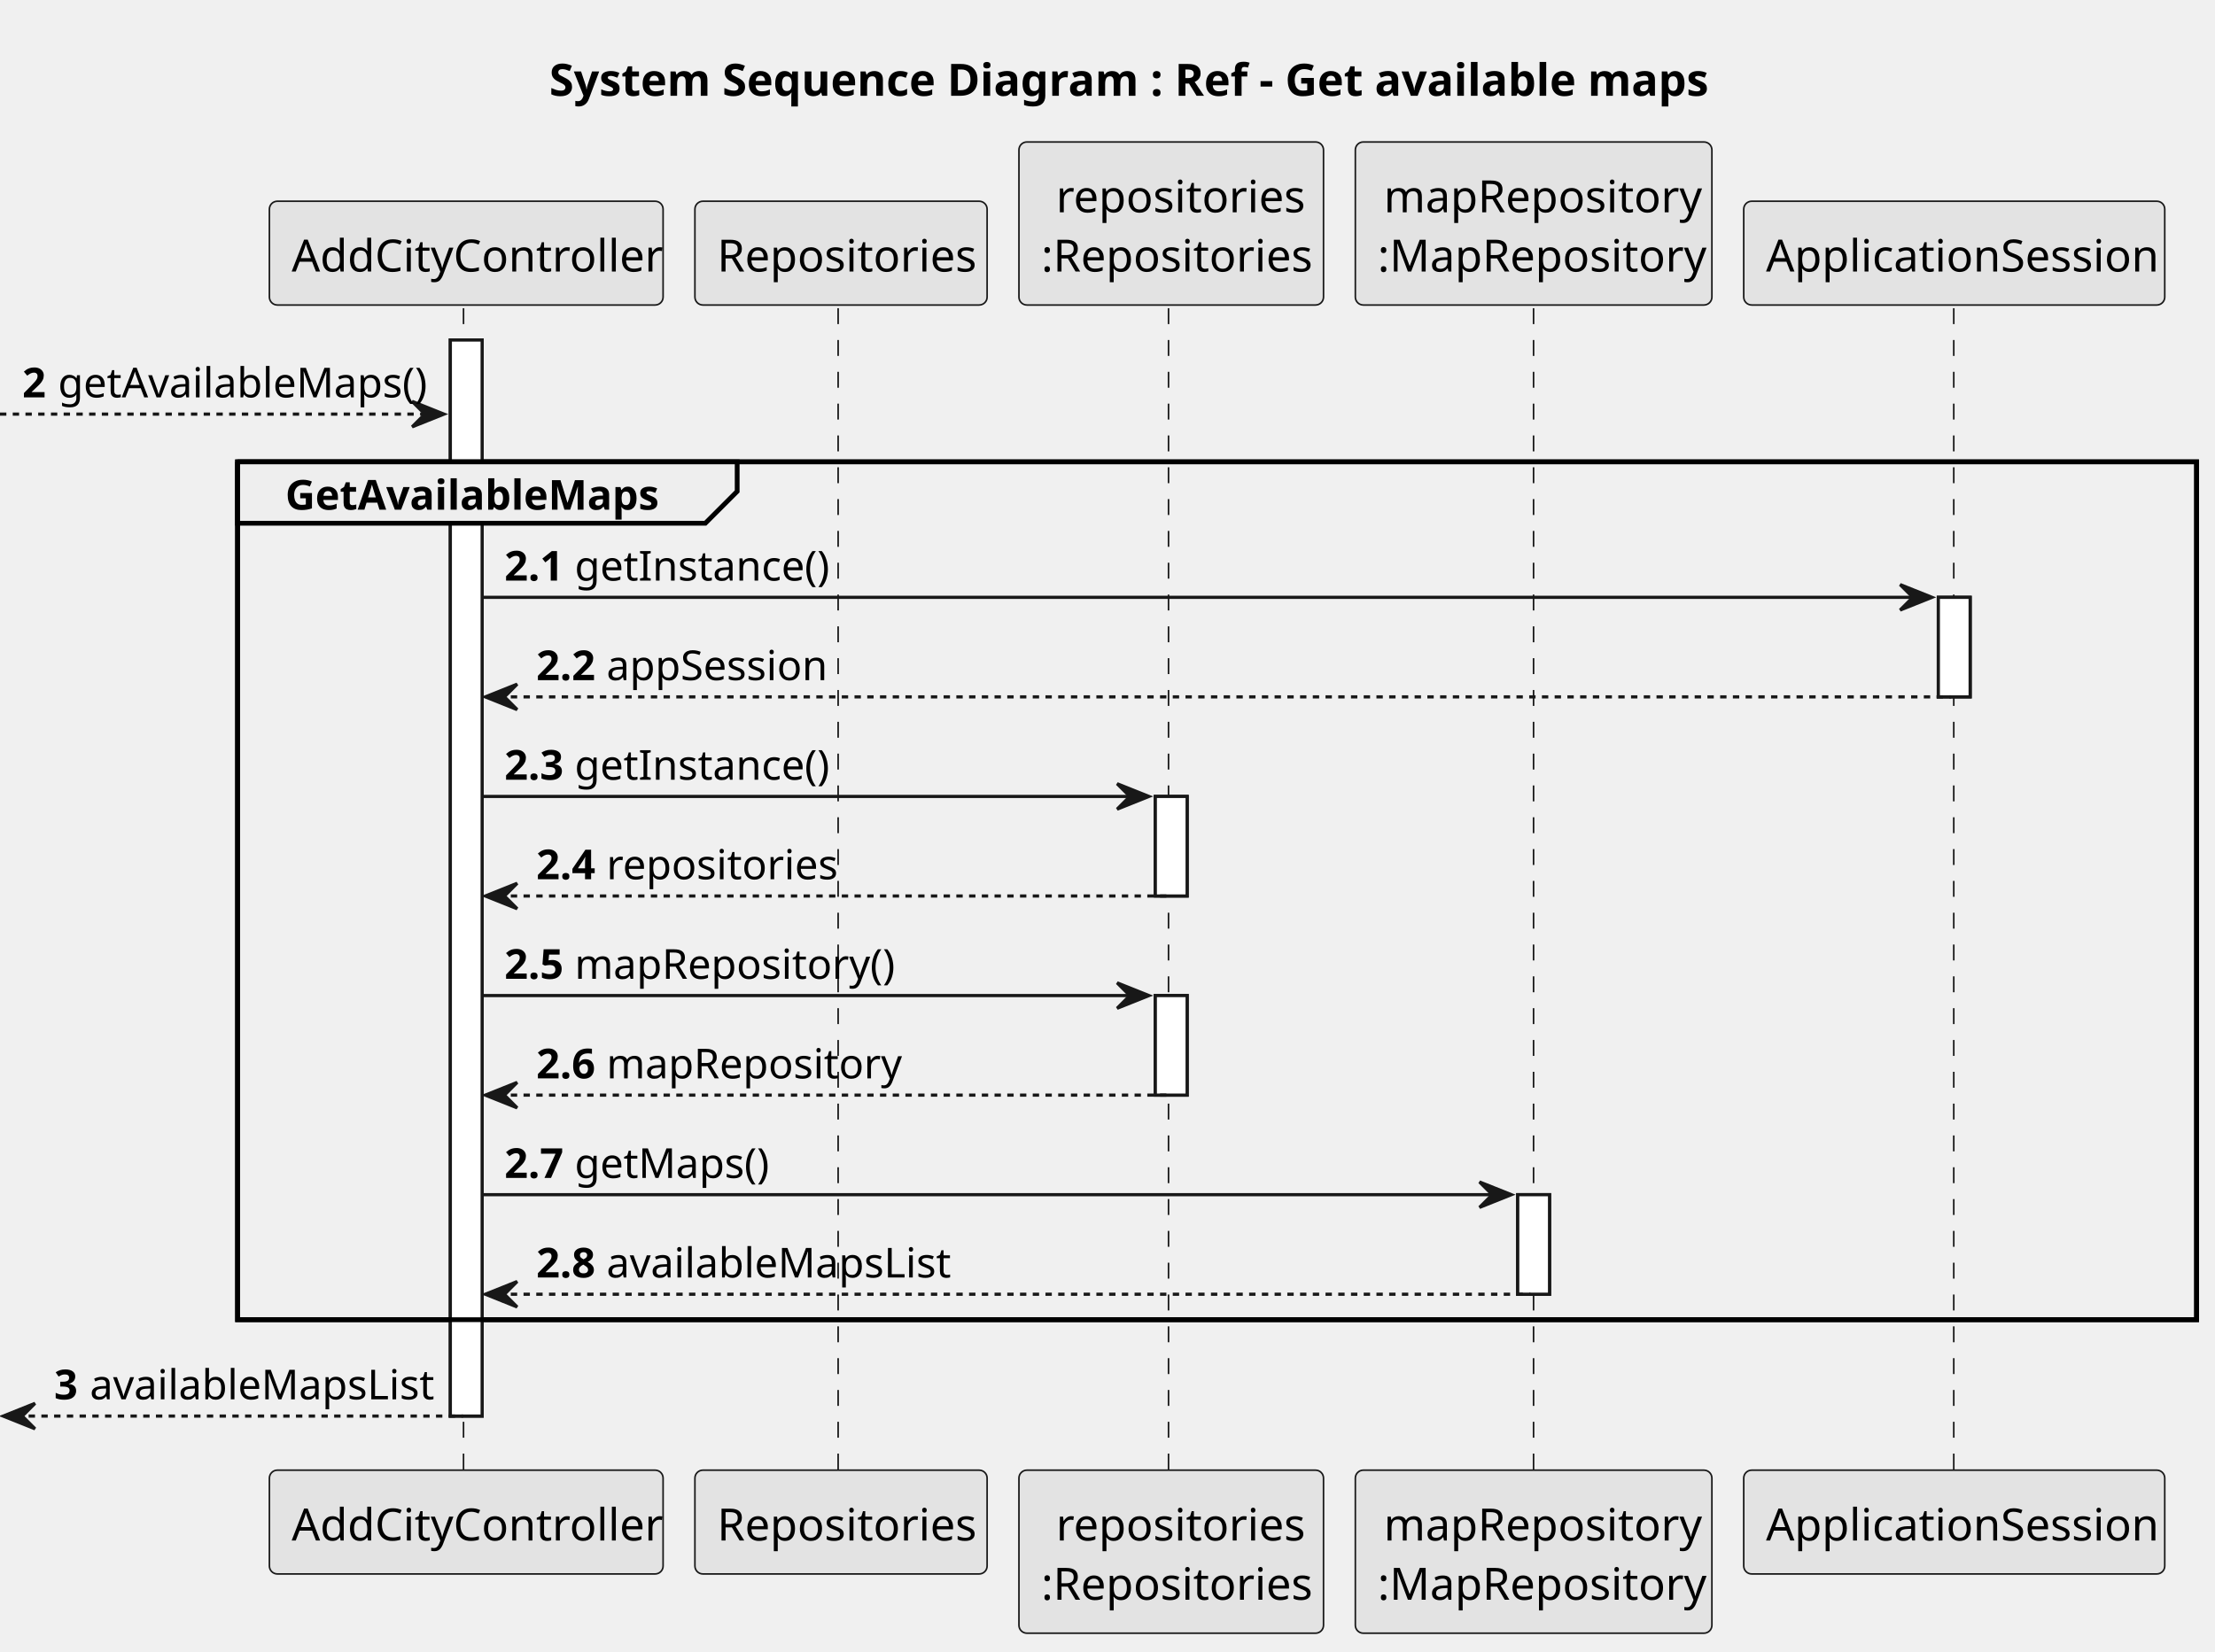
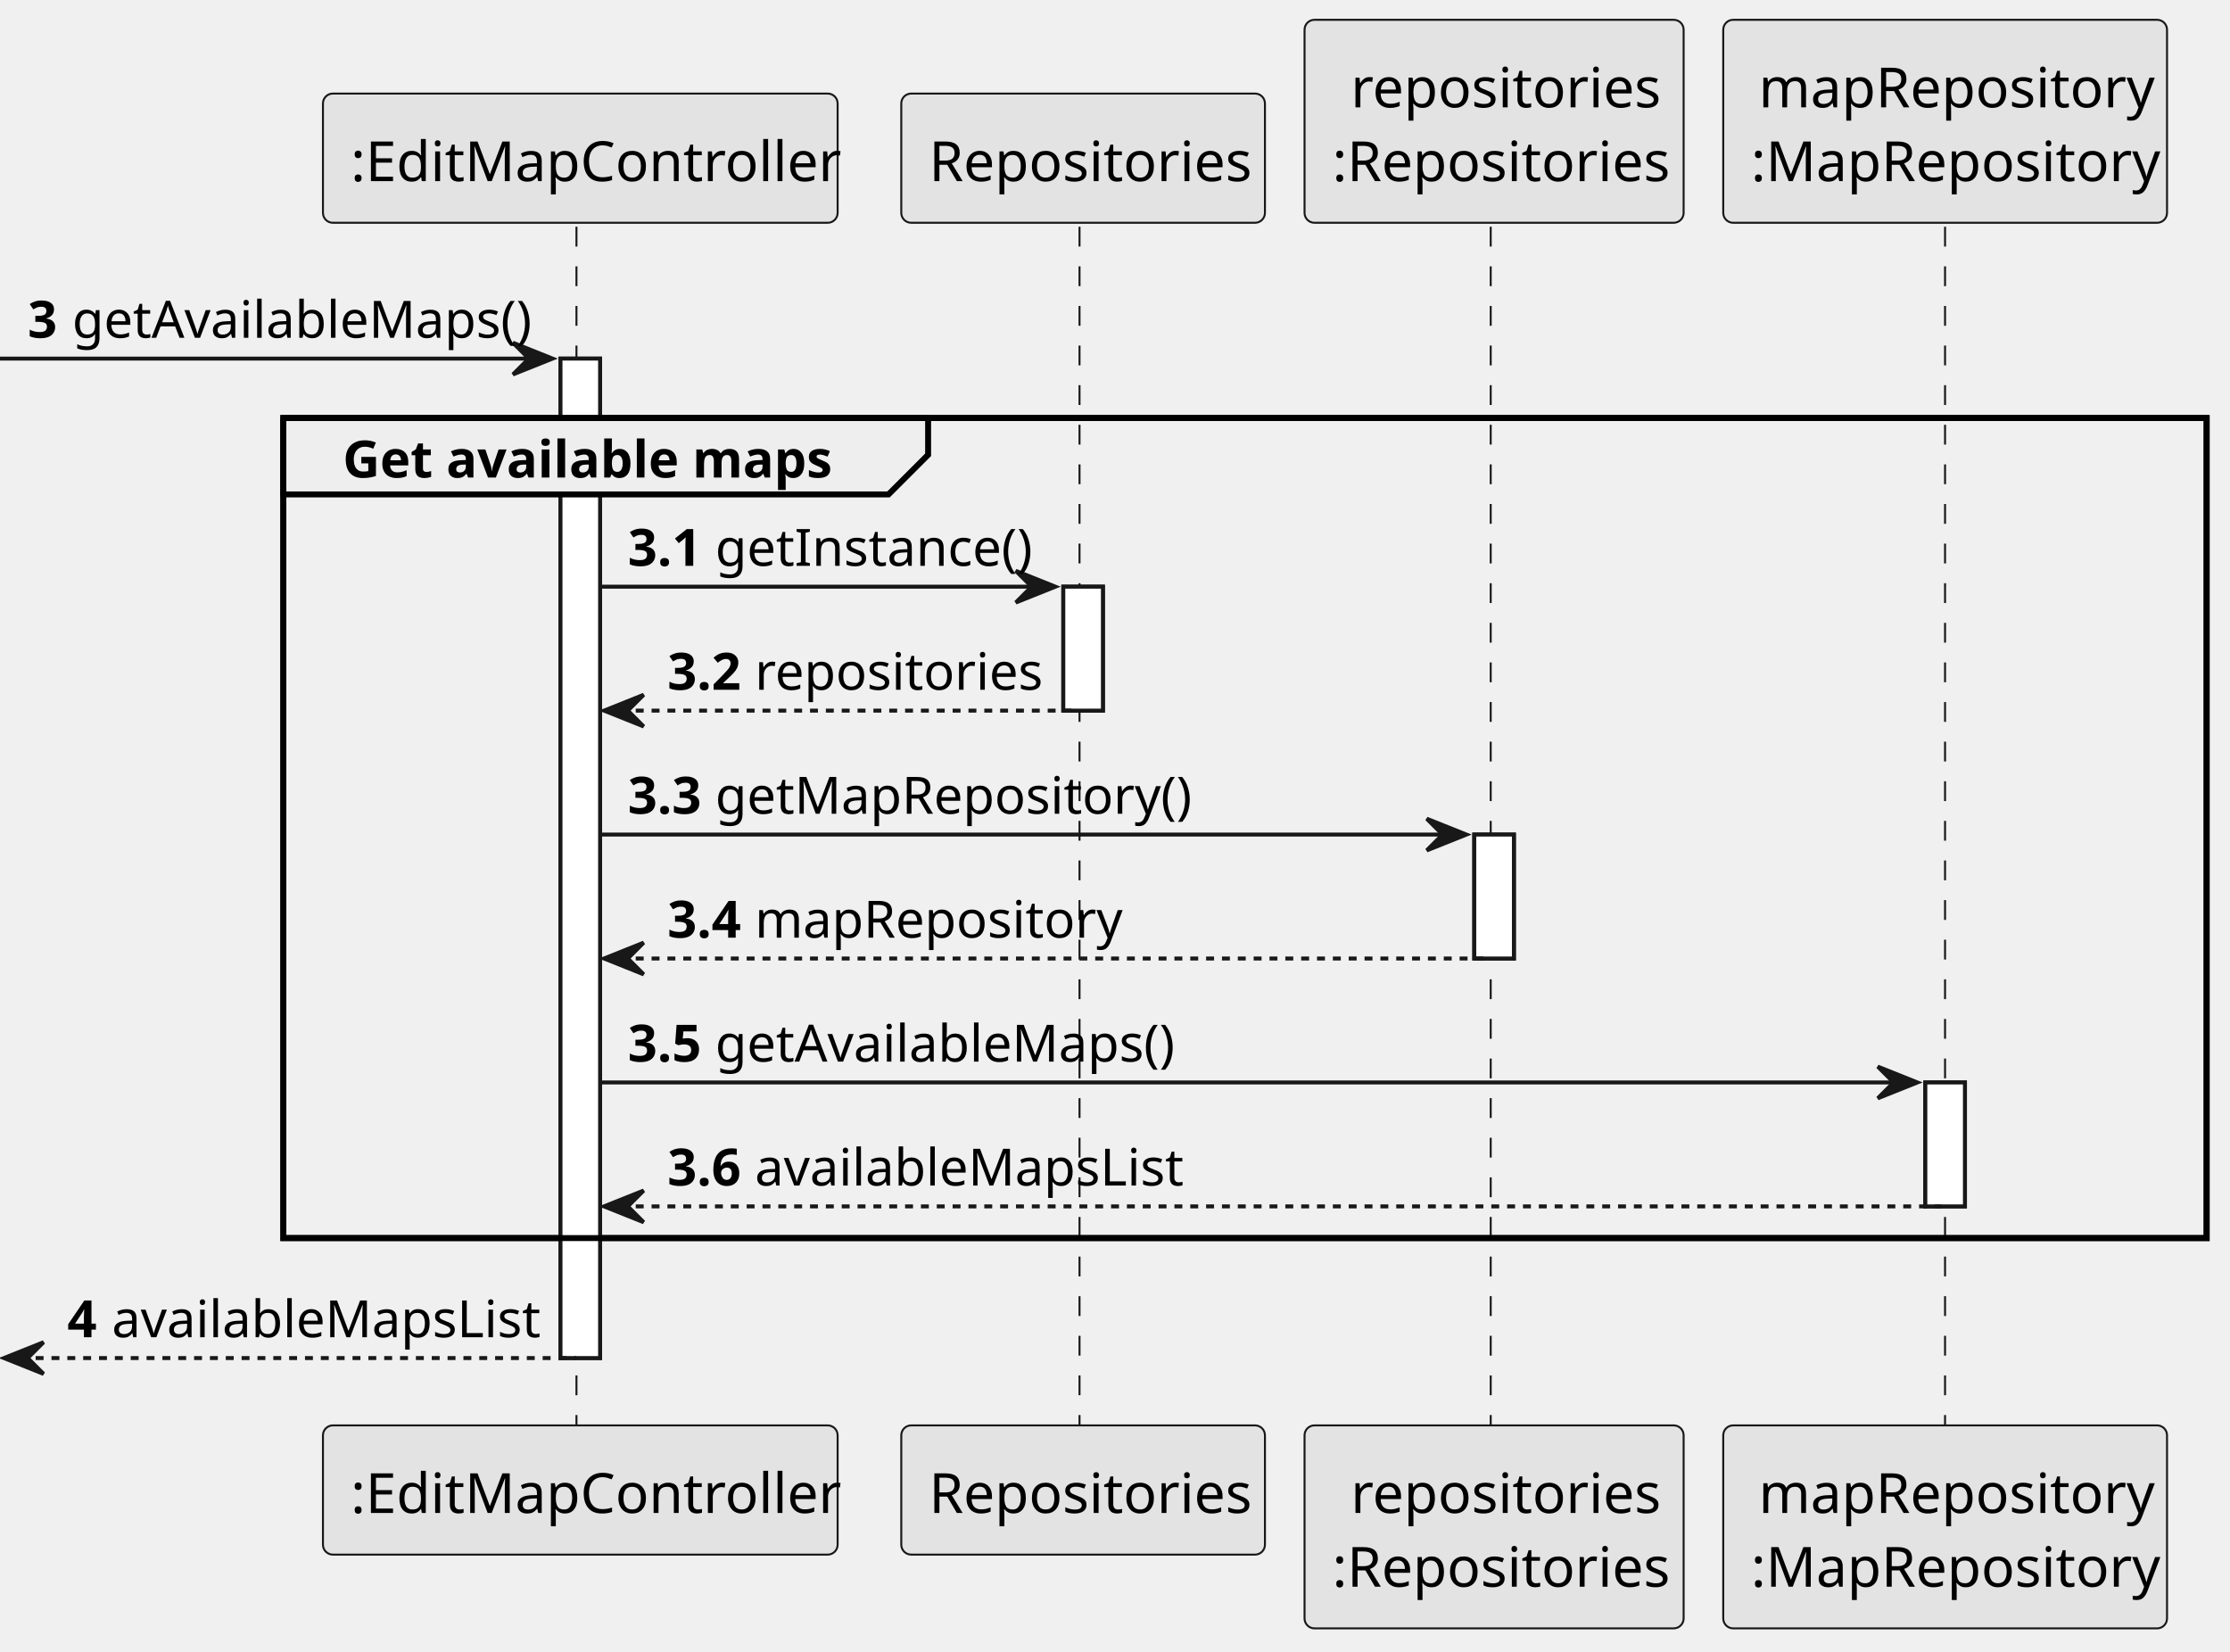
- <svg xmlns="http://www.w3.org/2000/svg" contentStyleType="text/css" height="519px" preserveAspectRatio="none" style="width:696px;height:519px;background:#FFFFFF;" version="1.1" viewBox="0 0 696 519" width="696px" zoomAndPan="magnify">
+ <svg xmlns="http://www.w3.org/2000/svg" contentStyleType="text/css" height="417px" preserveAspectRatio="none" style="width:563px;height:417px;background:#FFFFFF;" version="1.1" viewBox="0 0 563 417" width="563px" zoomAndPan="magnify">
  <defs />
  <g>
-     <text fill="#000000" font-family="sans-serif" font-size="14" font-weight="bold" lengthAdjust="spacing" textLength="354.026" x="172.593" y="30.107">System Sequence Diagram : Ref - Get available maps</text>
-     <rect fill="#FFFFFF" height="338.201" style="stroke:#181818;stroke-width:1.0;" width="10" x="141.504" y="106.863" />
-     <rect fill="#FFFFFF" height="31.291" style="stroke:#181818;stroke-width:1.0;" width="10" x="363.024" y="250.318" />
-     <rect fill="#FFFFFF" height="31.291" style="stroke:#181818;stroke-width:1.0;" width="10" x="363.024" y="312.9" />
-     <rect fill="#FFFFFF" height="31.291" style="stroke:#181818;stroke-width:1.0;" width="10" x="476.897" y="375.482" />
-     <rect fill="#FFFFFF" height="31.291" style="stroke:#181818;stroke-width:1.0;" width="10" x="609.065" y="187.736" />
-     <rect fill="none" height="269.619" style="stroke:#000000;stroke-width:1.5;" width="615.563" x="74.649" y="145.154" />
-     <line style="stroke:#181818;stroke-width:0.5;stroke-dasharray:5.0,5.0;" x1="145.649" x2="145.649" y1="96.863" y2="463.065" />
-     <line style="stroke:#181818;stroke-width:0.5;stroke-dasharray:5.0,5.0;" x1="263.359" x2="263.359" y1="96.863" y2="463.065" />
-     <line style="stroke:#181818;stroke-width:0.5;stroke-dasharray:5.0,5.0;" x1="367.173" x2="367.173" y1="96.863" y2="463.065" />
-     <line style="stroke:#181818;stroke-width:0.5;stroke-dasharray:5.0,5.0;" x1="481.876" x2="481.876" y1="96.863" y2="463.065" />
-     <line style="stroke:#181818;stroke-width:0.5;stroke-dasharray:5.0,5.0;" x1="613.917" x2="613.917" y1="96.863" y2="463.065" />
-     <rect fill="#E3E3E3" height="32.621" rx="2.5" ry="2.5" style="stroke:#181818;stroke-width:0.5;" width="123.71" x="84.649" y="63.242" />
-     <text fill="#000000" font-family="sans-serif" font-size="14" lengthAdjust="spacing" textLength="109.71" x="91.649" y="85.35">AddCityController</text>
-     <rect fill="#E3E3E3" height="32.621" rx="2.5" ry="2.5" style="stroke:#181818;stroke-width:0.5;" width="123.71" x="84.649" y="462.065" />
-     <text fill="#000000" font-family="sans-serif" font-size="14" lengthAdjust="spacing" textLength="109.71" x="91.649" y="484.172">AddCityController</text>
-     <rect fill="#E3E3E3" height="32.621" rx="2.5" ry="2.5" style="stroke:#181818;stroke-width:0.5;" width="91.814" x="218.359" y="63.242" />
-     <text fill="#000000" font-family="sans-serif" font-size="14" lengthAdjust="spacing" textLength="77.814" x="225.359" y="85.35">Repositories</text>
-     <rect fill="#E3E3E3" height="32.621" rx="2.5" ry="2.5" style="stroke:#181818;stroke-width:0.5;" width="91.814" x="218.359" y="462.065" />
-     <text fill="#000000" font-family="sans-serif" font-size="14" lengthAdjust="spacing" textLength="77.814" x="225.359" y="484.172">Repositories</text>
-     <rect fill="#E3E3E3" height="51.242" rx="2.5" ry="2.5" style="stroke:#181818;stroke-width:0.5;" width="95.703" x="320.173" y="44.621" />
-     <text fill="#000000" font-family="sans-serif" font-size="14" lengthAdjust="spacing" textLength="72.365" x="331.842" y="66.728">repositories</text>
-     <text fill="#000000" font-family="sans-serif" font-size="14" lengthAdjust="spacing" textLength="81.703" x="327.173" y="85.35">:Repositories</text>
-     <rect fill="#E3E3E3" height="51.242" rx="2.5" ry="2.5" style="stroke:#181818;stroke-width:0.5;" width="95.703" x="320.173" y="462.065" />
-     <text fill="#000000" font-family="sans-serif" font-size="14" lengthAdjust="spacing" textLength="72.365" x="331.842" y="484.172">repositories</text>
-     <text fill="#000000" font-family="sans-serif" font-size="14" lengthAdjust="spacing" textLength="81.703" x="327.173" y="502.793">:Repositories</text>
-     <rect fill="#E3E3E3" height="51.242" rx="2.5" ry="2.5" style="stroke:#181818;stroke-width:0.5;" width="112.041" x="425.876" y="44.621" />
-     <text fill="#000000" font-family="sans-serif" font-size="14" lengthAdjust="spacing" textLength="94.151" x="434.821" y="66.728">mapRepository</text>
-     <text fill="#000000" font-family="sans-serif" font-size="14" lengthAdjust="spacing" textLength="98.041" x="432.876" y="85.35">:MapRepository</text>
-     <rect fill="#E3E3E3" height="51.242" rx="2.5" ry="2.5" style="stroke:#181818;stroke-width:0.5;" width="112.041" x="425.876" y="462.065" />
-     <text fill="#000000" font-family="sans-serif" font-size="14" lengthAdjust="spacing" textLength="94.151" x="434.821" y="484.172">mapRepository</text>
-     <text fill="#000000" font-family="sans-serif" font-size="14" lengthAdjust="spacing" textLength="98.041" x="432.876" y="502.793">:MapRepository</text>
-     <rect fill="#E3E3E3" height="32.621" rx="2.5" ry="2.5" style="stroke:#181818;stroke-width:0.5;" width="132.296" x="547.917" y="63.242" />
-     <text fill="#000000" font-family="sans-serif" font-size="14" lengthAdjust="spacing" textLength="118.296" x="554.917" y="85.35">ApplicationSession</text>
-     <rect fill="#E3E3E3" height="32.621" rx="2.5" ry="2.5" style="stroke:#181818;stroke-width:0.5;" width="132.296" x="547.917" y="462.065" />
-     <text fill="#000000" font-family="sans-serif" font-size="14" lengthAdjust="spacing" textLength="118.296" x="554.917" y="484.172">ApplicationSession</text>
-     <rect fill="#FFFFFF" height="338.201" style="stroke:#181818;stroke-width:1.0;" width="10" x="141.504" y="106.863" />
-     <rect fill="#FFFFFF" height="31.291" style="stroke:#181818;stroke-width:1.0;" width="10" x="363.024" y="250.318" />
-     <rect fill="#FFFFFF" height="31.291" style="stroke:#181818;stroke-width:1.0;" width="10" x="363.024" y="312.9" />
-     <rect fill="#FFFFFF" height="31.291" style="stroke:#181818;stroke-width:1.0;" width="10" x="476.897" y="375.482" />
-     <rect fill="#FFFFFF" height="31.291" style="stroke:#181818;stroke-width:1.0;" width="10" x="609.065" y="187.736" />
-     <polygon fill="#181818" points="129.504,126.154,139.504,130.154,129.504,134.154,133.504,130.154" style="stroke:#181818;stroke-width:1.0;" />
-     <line style="stroke:#181818;stroke-width:1.0;stroke-dasharray:2.0,2.0;" x1="0" x2="135.504" y1="130.154" y2="130.154" />
-     <text fill="#000000" font-family="sans-serif" font-size="13" font-weight="bold" lengthAdjust="spacing" textLength="7.23" x="7" y="124.892">2</text>
-     <text fill="#000000" font-family="sans-serif" font-size="13" lengthAdjust="spacing" textLength="111.274" x="18.23" y="124.892">getAvailableMaps()</text>
-     <path d="M74.649,145.154 L231.635,145.154 L231.635,154.445 L221.635,164.445 L74.649,164.445 L74.649,145.154 " fill="#EEEEEE" style="stroke:#000000;stroke-width:1.5;" />
-     <rect fill="none" height="269.619" style="stroke:#000000;stroke-width:1.5;" width="615.563" x="74.649" y="145.154" />
-     <text fill="#000000" font-family="sans-serif" font-size="13" font-weight="bold" lengthAdjust="spacing" textLength="111.985" x="89.649" y="160.183">GetAvailableMaps</text>
-     <polygon fill="#181818" points="597.065,183.736,607.065,187.736,597.065,191.736,601.065,187.736" style="stroke:#181818;stroke-width:1.0;" />
-     <line style="stroke:#181818;stroke-width:1.0;" x1="151.504" x2="603.065" y1="187.736" y2="187.736" />
-     <text fill="#000000" font-family="sans-serif" font-size="13" font-weight="bold" lengthAdjust="spacing" textLength="18.072" x="158.504" y="182.474">2.1</text>
-     <text fill="#000000" font-family="sans-serif" font-size="13" lengthAdjust="spacing" textLength="75.874" x="180.576" y="182.474">getInstance()</text>
-     <polygon fill="#181818" points="162.504,215.027,152.504,219.027,162.504,223.027,158.504,219.027" style="stroke:#181818;stroke-width:1.0;" />
-     <line style="stroke:#181818;stroke-width:1.0;stroke-dasharray:2.0,2.0;" x1="156.504" x2="613.065" y1="219.027" y2="219.027" />
-     <text fill="#000000" font-family="sans-serif" font-size="13" font-weight="bold" lengthAdjust="spacing" textLength="18.072" x="168.504" y="213.765">2.2</text>
-     <text fill="#000000" font-family="sans-serif" font-size="13" lengthAdjust="spacing" textLength="67.939" x="190.576" y="213.765">appSession</text>
-     <polygon fill="#181818" points="351.024,246.318,361.024,250.318,351.024,254.318,355.024,250.318" style="stroke:#181818;stroke-width:1.0;" />
-     <line style="stroke:#181818;stroke-width:1.0;" x1="151.504" x2="357.024" y1="250.318" y2="250.318" />
-     <text fill="#000000" font-family="sans-serif" font-size="13" font-weight="bold" lengthAdjust="spacing" textLength="18.072" x="158.504" y="245.056">2.3</text>
-     <text fill="#000000" font-family="sans-serif" font-size="13" lengthAdjust="spacing" textLength="75.874" x="180.576" y="245.056">getInstance()</text>
-     <polygon fill="#181818" points="162.504,277.609,152.504,281.609,162.504,285.609,158.504,281.609" style="stroke:#181818;stroke-width:1.0;" />
-     <line style="stroke:#181818;stroke-width:1.0;stroke-dasharray:2.0,2.0;" x1="156.504" x2="367.024" y1="281.609" y2="281.609" />
-     <text fill="#000000" font-family="sans-serif" font-size="13" font-weight="bold" lengthAdjust="spacing" textLength="18.072" x="168.504" y="276.347">2.4</text>
-     <text fill="#000000" font-family="sans-serif" font-size="13" lengthAdjust="spacing" textLength="67.196" x="190.576" y="276.347">repositories</text>
-     <polygon fill="#181818" points="351.024,308.9,361.024,312.9,351.024,316.9,355.024,312.9" style="stroke:#181818;stroke-width:1.0;" />
-     <line style="stroke:#181818;stroke-width:1.0;" x1="151.504" x2="357.024" y1="312.9" y2="312.9" />
-     <text fill="#000000" font-family="sans-serif" font-size="13" font-weight="bold" lengthAdjust="spacing" textLength="18.072" x="158.504" y="307.638">2.5</text>
-     <text fill="#000000" font-family="sans-serif" font-size="13" lengthAdjust="spacing" textLength="96.085" x="180.576" y="307.638">mapRepository()</text>
-     <polygon fill="#181818" points="162.504,340.191,152.504,344.191,162.504,348.191,158.504,344.191" style="stroke:#181818;stroke-width:1.0;" />
-     <line style="stroke:#181818;stroke-width:1.0;stroke-dasharray:2.0,2.0;" x1="156.504" x2="367.024" y1="344.191" y2="344.191" />
-     <text fill="#000000" font-family="sans-serif" font-size="13" font-weight="bold" lengthAdjust="spacing" textLength="18.072" x="168.504" y="338.929">2.6</text>
-     <text fill="#000000" font-family="sans-serif" font-size="13" lengthAdjust="spacing" textLength="87.426" x="190.576" y="338.929">mapRepository</text>
-     <polygon fill="#181818" points="464.897,371.482,474.897,375.482,464.897,379.482,468.897,375.482" style="stroke:#181818;stroke-width:1.0;" />
-     <line style="stroke:#181818;stroke-width:1.0;" x1="151.504" x2="470.897" y1="375.482" y2="375.482" />
-     <text fill="#000000" font-family="sans-serif" font-size="13" font-weight="bold" lengthAdjust="spacing" textLength="18.072" x="158.504" y="370.22">2.7</text>
-     <text fill="#000000" font-family="sans-serif" font-size="13" lengthAdjust="spacing" textLength="58.519" x="180.576" y="370.22">getMaps()</text>
-     <polygon fill="#181818" points="162.504,402.773,152.504,406.773,162.504,410.773,158.504,406.773" style="stroke:#181818;stroke-width:1.0;" />
-     <line style="stroke:#181818;stroke-width:1.0;stroke-dasharray:2.0,2.0;" x1="156.504" x2="480.897" y1="406.773" y2="406.773" />
-     <text fill="#000000" font-family="sans-serif" font-size="13" font-weight="bold" lengthAdjust="spacing" textLength="18.072" x="168.504" y="401.511">2.8</text>
-     <text fill="#000000" font-family="sans-serif" font-size="13" lengthAdjust="spacing" textLength="103.334" x="190.576" y="401.511">availableMapsList</text>
-     <polygon fill="#181818" points="11,441.065,1,445.065,11,449.065,7,445.065" style="stroke:#181818;stroke-width:1.0;" />
-     <line style="stroke:#181818;stroke-width:1.0;stroke-dasharray:2.0,2.0;" x1="5" x2="145.504" y1="445.065" y2="445.065" />
-     <text fill="#000000" font-family="sans-serif" font-size="13" font-weight="bold" lengthAdjust="spacing" textLength="7.23" x="17" y="439.802">3</text>
-     <text fill="#000000" font-family="sans-serif" font-size="13" lengthAdjust="spacing" textLength="103.334" x="28.23" y="439.802">availableMapsList</text>
+     <rect fill="#FFFFFF" height="252.328" style="stroke:#181818;stroke-width:1.0;" width="10" x="141.504" y="90.533" />
+     <rect fill="#FFFFFF" height="31.291" style="stroke:#181818;stroke-width:1.0;" width="10" x="268.45" y="148.115" />
+     <rect fill="#FFFFFF" height="31.291" style="stroke:#181818;stroke-width:1.0;" width="10" x="372.208" y="210.697" />
+     <rect fill="#FFFFFF" height="31.291" style="stroke:#181818;stroke-width:1.0;" width="10" x="486.08" y="273.279" />
+     <rect fill="none" height="207.037" style="stroke:#000000;stroke-width:1.5;" width="485.565" x="71.536" y="105.533" />
+     <line style="stroke:#181818;stroke-width:0.5;stroke-dasharray:5.0,5.0;" x1="145.536" x2="145.536" y1="57.242" y2="360.861" />
+     <line style="stroke:#181818;stroke-width:0.5;stroke-dasharray:5.0,5.0;" x1="272.543" x2="272.543" y1="57.242" y2="360.861" />
+     <line style="stroke:#181818;stroke-width:0.5;stroke-dasharray:5.0,5.0;" x1="376.356" x2="376.356" y1="57.242" y2="360.861" />
+     <line style="stroke:#181818;stroke-width:0.5;stroke-dasharray:5.0,5.0;" x1="491.06" x2="491.06" y1="57.242" y2="360.861" />
+     <rect fill="#E3E3E3" height="32.621" rx="2.5" ry="2.5" style="stroke:#181818;stroke-width:0.5;" width="129.938" x="81.536" y="23.621" />
+     <text fill="#000000" font-family="sans-serif" font-size="14" lengthAdjust="spacing" textLength="115.938" x="88.536" y="45.728">:EditMapController</text>
+     <rect fill="#E3E3E3" height="32.621" rx="2.5" ry="2.5" style="stroke:#181818;stroke-width:0.5;" width="129.938" x="81.536" y="359.861" />
+     <text fill="#000000" font-family="sans-serif" font-size="14" lengthAdjust="spacing" textLength="115.938" x="88.536" y="381.969">:EditMapController</text>
+     <rect fill="#E3E3E3" height="32.621" rx="2.5" ry="2.5" style="stroke:#181818;stroke-width:0.5;" width="91.814" x="227.543" y="23.621" />
+     <text fill="#000000" font-family="sans-serif" font-size="14" lengthAdjust="spacing" textLength="77.814" x="234.543" y="45.728">Repositories</text>
+     <rect fill="#E3E3E3" height="32.621" rx="2.5" ry="2.5" style="stroke:#181818;stroke-width:0.5;" width="91.814" x="227.543" y="359.861" />
+     <text fill="#000000" font-family="sans-serif" font-size="14" lengthAdjust="spacing" textLength="77.814" x="234.543" y="381.969">Repositories</text>
+     <rect fill="#E3E3E3" height="51.242" rx="2.5" ry="2.5" style="stroke:#181818;stroke-width:0.5;" width="95.703" x="329.356" y="5" />
+     <text fill="#000000" font-family="sans-serif" font-size="14" lengthAdjust="spacing" textLength="72.365" x="341.025" y="27.107">repositories</text>
+     <text fill="#000000" font-family="sans-serif" font-size="14" lengthAdjust="spacing" textLength="81.703" x="336.356" y="45.728">:Repositories</text>
+     <rect fill="#E3E3E3" height="51.242" rx="2.5" ry="2.5" style="stroke:#181818;stroke-width:0.5;" width="95.703" x="329.356" y="359.861" />
+     <text fill="#000000" font-family="sans-serif" font-size="14" lengthAdjust="spacing" textLength="72.365" x="341.025" y="381.969">repositories</text>
+     <text fill="#000000" font-family="sans-serif" font-size="14" lengthAdjust="spacing" textLength="81.703" x="336.356" y="400.59">:Repositories</text>
+     <rect fill="#E3E3E3" height="51.242" rx="2.5" ry="2.5" style="stroke:#181818;stroke-width:0.5;" width="112.041" x="435.06" y="5" />
+     <text fill="#000000" font-family="sans-serif" font-size="14" lengthAdjust="spacing" textLength="94.151" x="444.004" y="27.107">mapRepository</text>
+     <text fill="#000000" font-family="sans-serif" font-size="14" lengthAdjust="spacing" textLength="98.041" x="442.06" y="45.728">:MapRepository</text>
+     <rect fill="#E3E3E3" height="51.242" rx="2.5" ry="2.5" style="stroke:#181818;stroke-width:0.5;" width="112.041" x="435.06" y="359.861" />
+     <text fill="#000000" font-family="sans-serif" font-size="14" lengthAdjust="spacing" textLength="94.151" x="444.004" y="381.969">mapRepository</text>
+     <text fill="#000000" font-family="sans-serif" font-size="14" lengthAdjust="spacing" textLength="98.041" x="442.06" y="400.59">:MapRepository</text>
+     <rect fill="#FFFFFF" height="252.328" style="stroke:#181818;stroke-width:1.0;" width="10" x="141.504" y="90.533" />
+     <rect fill="#FFFFFF" height="31.291" style="stroke:#181818;stroke-width:1.0;" width="10" x="268.45" y="148.115" />
+     <rect fill="#FFFFFF" height="31.291" style="stroke:#181818;stroke-width:1.0;" width="10" x="372.208" y="210.697" />
+     <rect fill="#FFFFFF" height="31.291" style="stroke:#181818;stroke-width:1.0;" width="10" x="486.08" y="273.279" />
+     <polygon fill="#181818" points="129.504,86.533,139.504,90.533,129.504,94.533,133.504,90.533" style="stroke:#181818;stroke-width:1.0;" />
+     <line style="stroke:#181818;stroke-width:1.0;" x1="0" x2="135.504" y1="90.533" y2="90.533" />
+     <text fill="#000000" font-family="sans-serif" font-size="13" font-weight="bold" lengthAdjust="spacing" textLength="7.23" x="7" y="85.27">3</text>
+     <text fill="#000000" font-family="sans-serif" font-size="13" lengthAdjust="spacing" textLength="111.274" x="18.23" y="85.27">getAvailableMaps()</text>
+     <path d="M71.536,105.533 L234.316,105.533 L234.316,114.824 L224.316,124.824 L71.536,124.824 L71.536,105.533 " fill="#EEEEEE" style="stroke:#000000;stroke-width:1.5;" />
+     <rect fill="none" height="207.037" style="stroke:#000000;stroke-width:1.5;" width="485.565" x="71.536" y="105.533" />
+     <text fill="#000000" font-family="sans-serif" font-size="13" font-weight="bold" lengthAdjust="spacing" textLength="117.781" x="86.536" y="120.561">Get available maps</text>
+     <polygon fill="#181818" points="256.45,144.115,266.45,148.115,256.45,152.115,260.45,148.115" style="stroke:#181818;stroke-width:1.0;" />
+     <line style="stroke:#181818;stroke-width:1.0;" x1="151.504" x2="262.45" y1="148.115" y2="148.115" />
+     <text fill="#000000" font-family="sans-serif" font-size="13" font-weight="bold" lengthAdjust="spacing" textLength="18.072" x="158.504" y="142.852">3.1</text>
+     <text fill="#000000" font-family="sans-serif" font-size="13" lengthAdjust="spacing" textLength="75.874" x="180.576" y="142.852">getInstance()</text>
+     <polygon fill="#181818" points="162.504,175.406,152.504,179.406,162.504,183.406,158.504,179.406" style="stroke:#181818;stroke-width:1.0;" />
+     <line style="stroke:#181818;stroke-width:1.0;stroke-dasharray:2.0,2.0;" x1="156.504" x2="272.45" y1="179.406" y2="179.406" />
+     <text fill="#000000" font-family="sans-serif" font-size="13" font-weight="bold" lengthAdjust="spacing" textLength="18.072" x="168.504" y="174.144">3.2</text>
+     <text fill="#000000" font-family="sans-serif" font-size="13" lengthAdjust="spacing" textLength="67.196" x="190.576" y="174.144">repositories</text>
+     <polygon fill="#181818" points="360.208,206.697,370.208,210.697,360.208,214.697,364.208,210.697" style="stroke:#181818;stroke-width:1.0;" />
+     <line style="stroke:#181818;stroke-width:1.0;" x1="151.504" x2="366.208" y1="210.697" y2="210.697" />
+     <text fill="#000000" font-family="sans-serif" font-size="13" font-weight="bold" lengthAdjust="spacing" textLength="18.072" x="158.504" y="205.435">3.3</text>
+     <text fill="#000000" font-family="sans-serif" font-size="13" lengthAdjust="spacing" textLength="114.156" x="180.576" y="205.435">getMapRepository()</text>
+     <polygon fill="#181818" points="162.504,237.988,152.504,241.988,162.504,245.988,158.504,241.988" style="stroke:#181818;stroke-width:1.0;" />
+     <line style="stroke:#181818;stroke-width:1.0;stroke-dasharray:2.0,2.0;" x1="156.504" x2="376.208" y1="241.988" y2="241.988" />
+     <text fill="#000000" font-family="sans-serif" font-size="13" font-weight="bold" lengthAdjust="spacing" textLength="18.072" x="168.504" y="236.726">3.4</text>
+     <text fill="#000000" font-family="sans-serif" font-size="13" lengthAdjust="spacing" textLength="87.426" x="190.576" y="236.726">mapRepository</text>
+     <polygon fill="#181818" points="474.08,269.279,484.08,273.279,474.08,277.279,478.08,273.279" style="stroke:#181818;stroke-width:1.0;" />
+     <line style="stroke:#181818;stroke-width:1.0;" x1="151.504" x2="480.08" y1="273.279" y2="273.279" />
+     <text fill="#000000" font-family="sans-serif" font-size="13" font-weight="bold" lengthAdjust="spacing" textLength="18.072" x="158.504" y="268.017">3.5</text>
+     <text fill="#000000" font-family="sans-serif" font-size="13" lengthAdjust="spacing" textLength="111.274" x="180.576" y="268.017">getAvailableMaps()</text>
+     <polygon fill="#181818" points="162.504,300.57,152.504,304.57,162.504,308.57,158.504,304.57" style="stroke:#181818;stroke-width:1.0;" />
+     <line style="stroke:#181818;stroke-width:1.0;stroke-dasharray:2.0,2.0;" x1="156.504" x2="490.08" y1="304.57" y2="304.57" />
+     <text fill="#000000" font-family="sans-serif" font-size="13" font-weight="bold" lengthAdjust="spacing" textLength="18.072" x="168.504" y="299.308">3.6</text>
+     <text fill="#000000" font-family="sans-serif" font-size="13" lengthAdjust="spacing" textLength="103.334" x="190.576" y="299.308">availableMapsList</text>
+     <polygon fill="#181818" points="11,338.861,1,342.861,11,346.861,7,342.861" style="stroke:#181818;stroke-width:1.0;" />
+     <line style="stroke:#181818;stroke-width:1.0;stroke-dasharray:2.0,2.0;" x1="5" x2="145.504" y1="342.861" y2="342.861" />
+     <text fill="#000000" font-family="sans-serif" font-size="13" font-weight="bold" lengthAdjust="spacing" textLength="7.23" x="17" y="337.599">4</text>
+     <text fill="#000000" font-family="sans-serif" font-size="13" lengthAdjust="spacing" textLength="103.334" x="28.23" y="337.599">availableMapsList</text>
  </g>
</svg>
